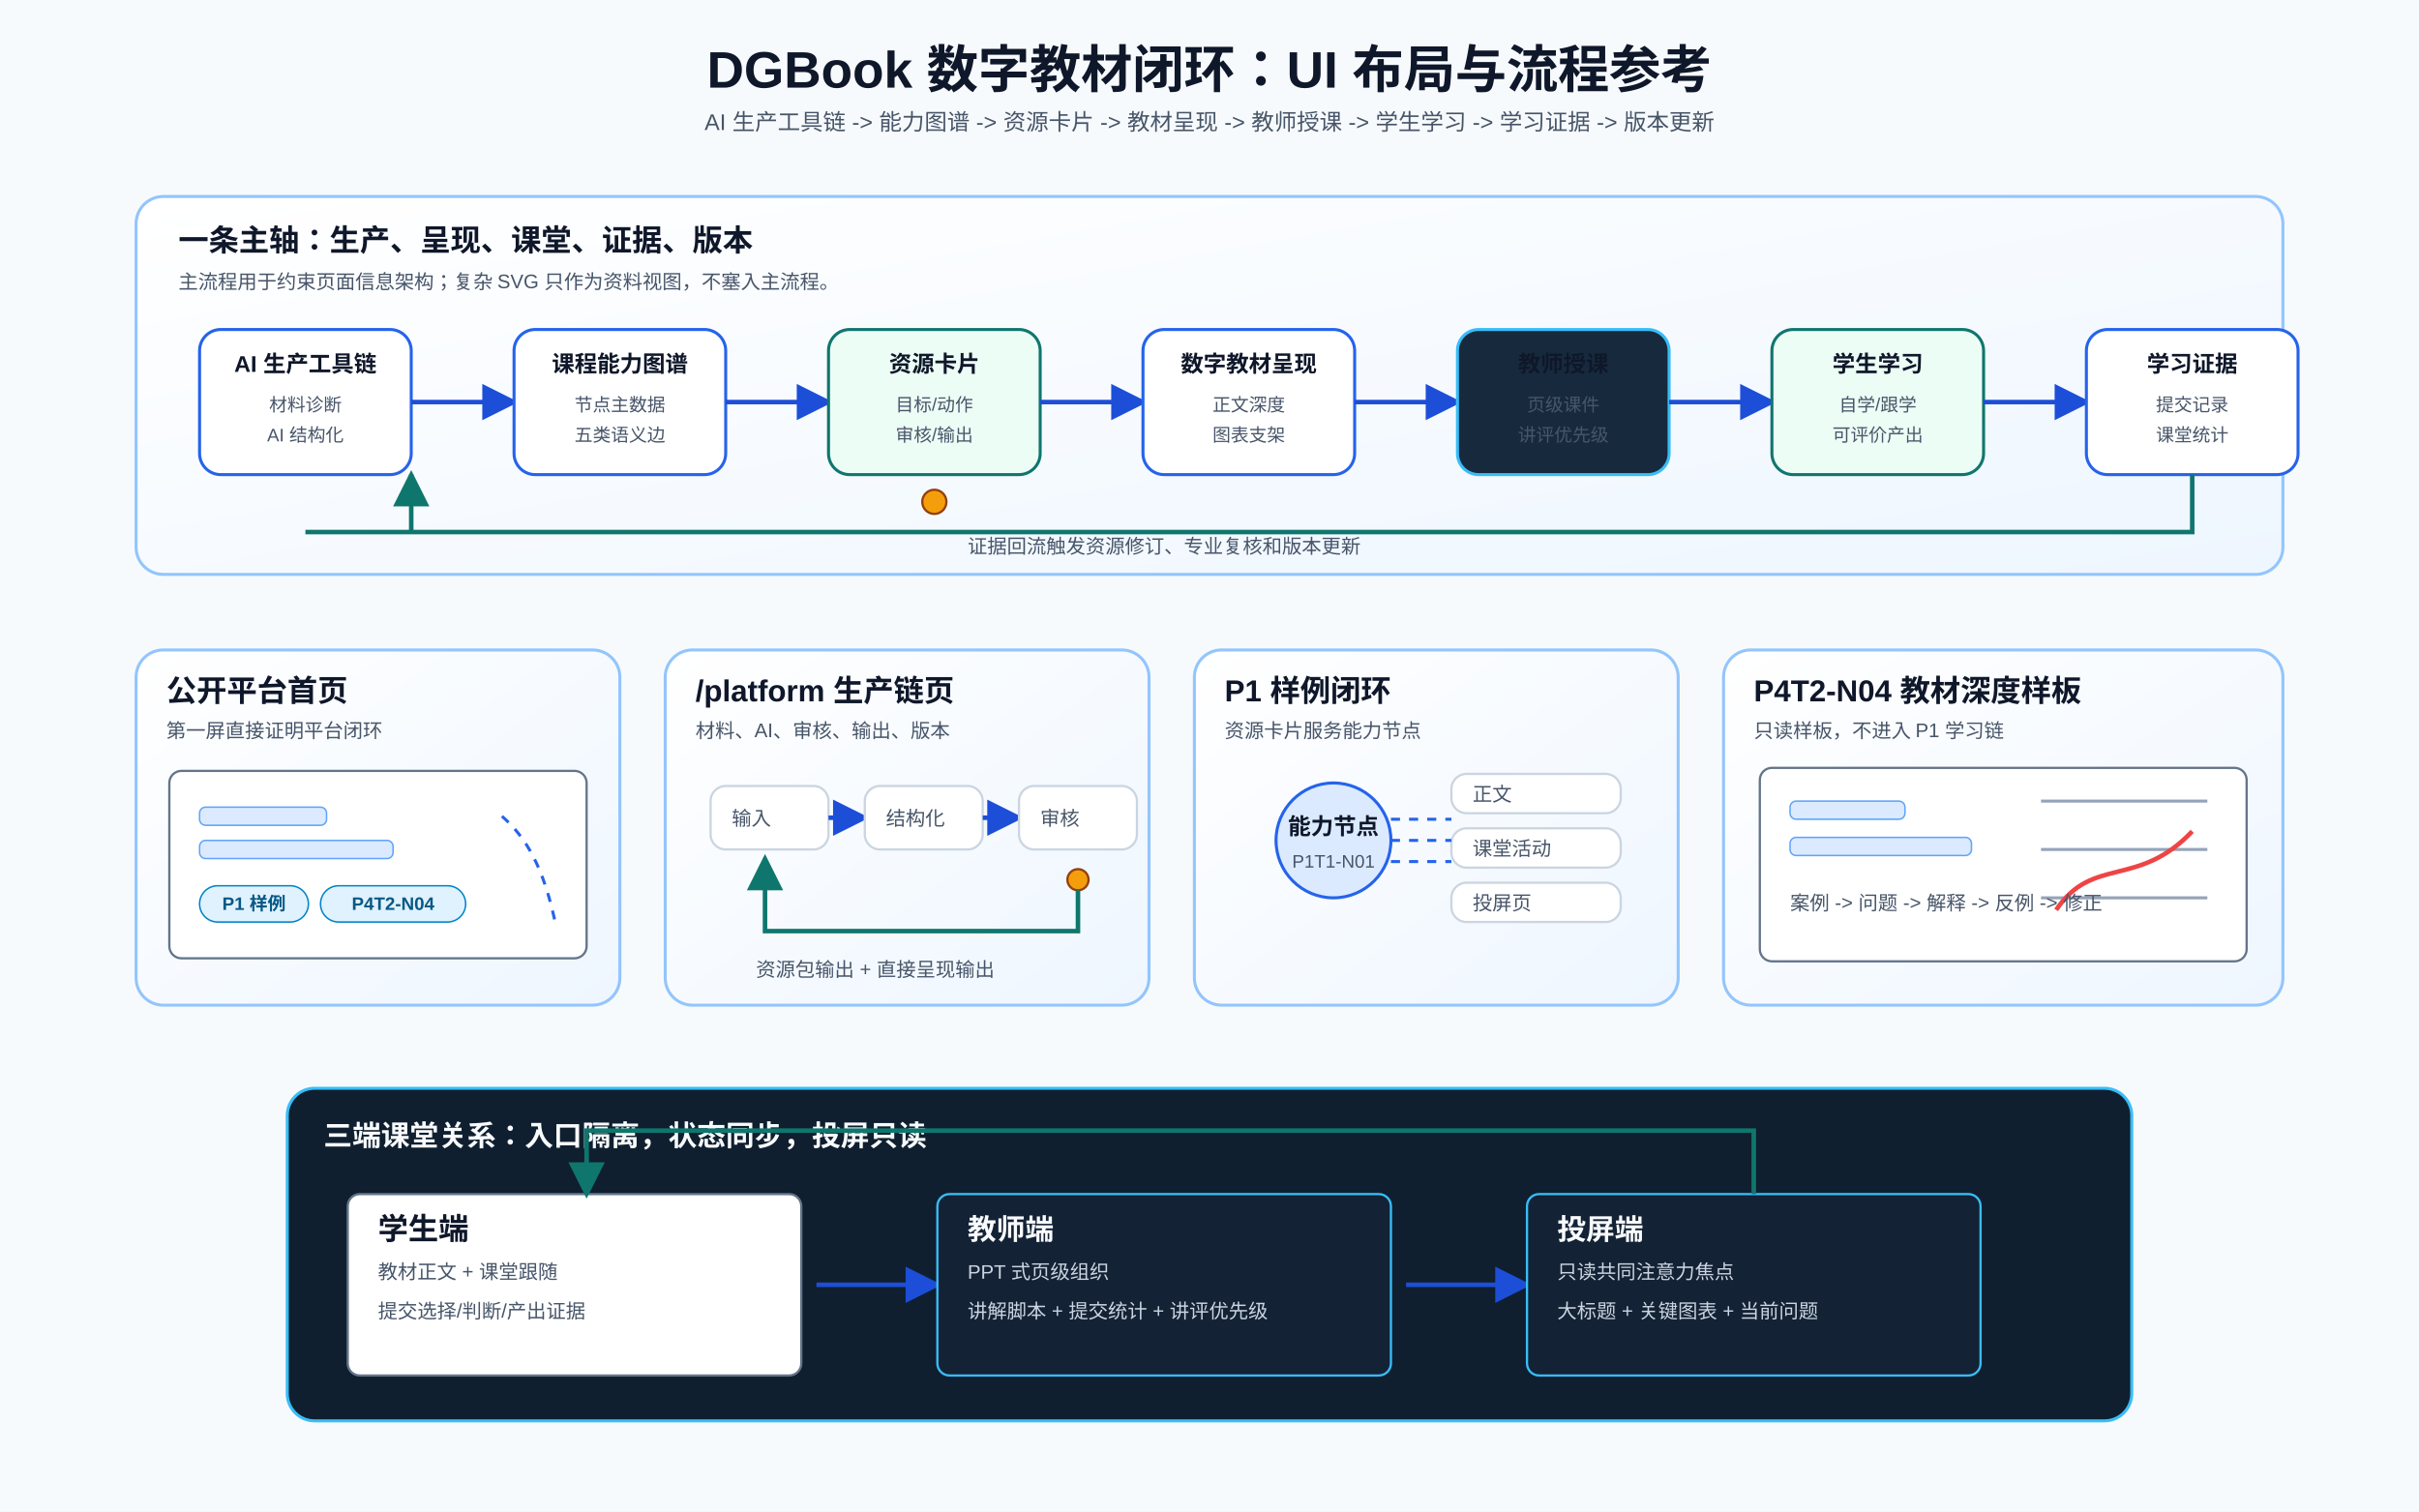
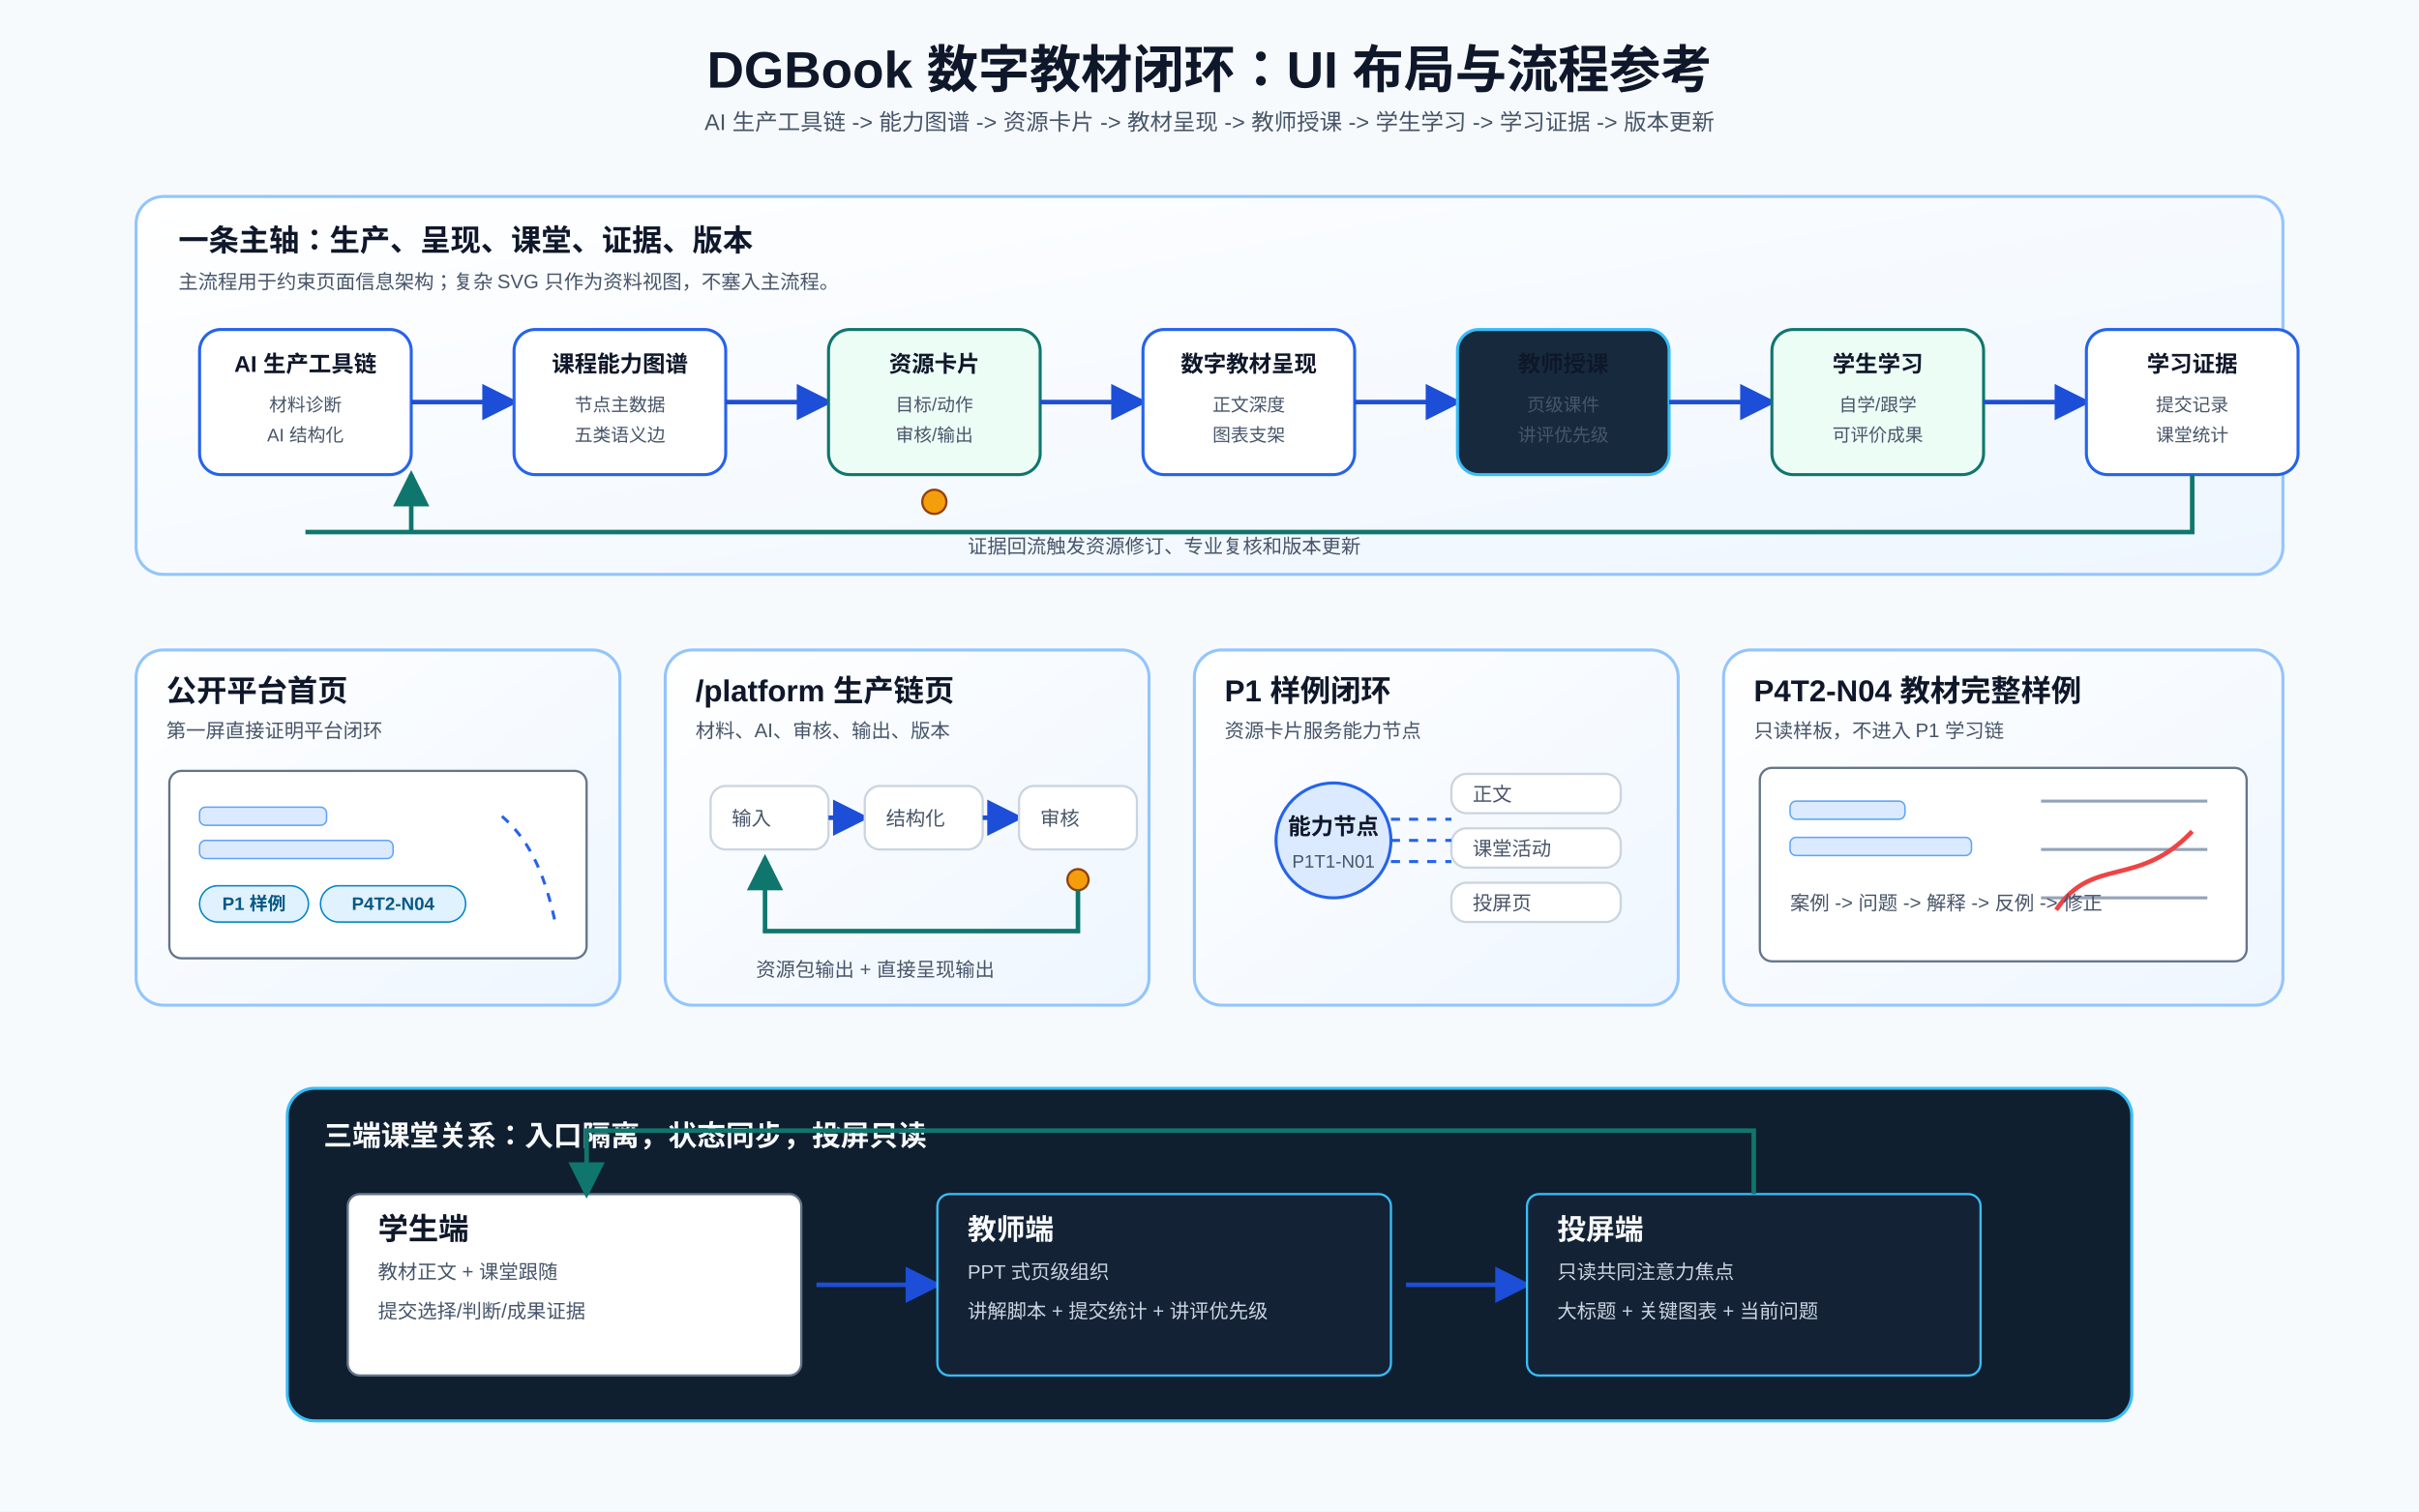
<svg xmlns="http://www.w3.org/2000/svg" width="1600" height="1000" viewBox="0 0 1600 1000" role="img" aria-labelledby="title desc">
  <defs>
    <marker id="arrow-blue" markerWidth="12" markerHeight="12" refX="9" refY="6" orient="auto" markerUnits="strokeWidth">
      <path d="M2 2 L10 6 L2 10 Z" fill="#1d4ed8" />
    </marker>
    <marker id="arrow-teal" markerWidth="12" markerHeight="12" refX="9" refY="6" orient="auto" markerUnits="strokeWidth">
      <path d="M2 2 L10 6 L2 10 Z" fill="#0f766e" />
    </marker>
    <linearGradient id="panel" x1="0" x2="1" y1="0" y2="1">
      <stop offset="0" stop-color="#ffffff" />
      <stop offset="1" stop-color="#eef6ff" />
    </linearGradient>
    <style>
      .bg { fill: #f7fafc; }
      .title { font: 700 34px "Segoe UI", Arial, sans-serif; fill: #0f172a; letter-spacing: 0; }
      .subtitle { font: 500 15px "Segoe UI", Arial, sans-serif; fill: #475569; letter-spacing: 0; }
      .panel { fill: url(#panel); stroke: #93c5fd; stroke-width: 2; rx: 18; }
      .dark-panel { fill: #0f1f2f; stroke: #38bdf8; stroke-width: 2; rx: 18; }
      .section-label { font: 700 20px "Segoe UI", Arial, sans-serif; fill: #0f172a; letter-spacing: 0; }
      .section-label-light { font: 700 19px "Segoe UI", Arial, sans-serif; fill: #f8fafc; letter-spacing: 0; }
      .small { font: 500 13px "Segoe UI", Arial, sans-serif; fill: #475569; letter-spacing: 0; }
      .small-light { font: 500 13px "Segoe UI", Arial, sans-serif; fill: #cbd5e1; letter-spacing: 0; }
      .node { fill: #ffffff; stroke: #2563eb; stroke-width: 2; rx: 14; }
      .node-teal { fill: #ecfdf5; stroke: #0f766e; stroke-width: 2; rx: 14; }
      .node-dark { fill: #172a3d; stroke: #38bdf8; stroke-width: 2; rx: 14; }
      .node-title { font: 700 15px "Segoe UI", Arial, sans-serif; fill: #0f172a; text-anchor: middle; letter-spacing: 0; }
      .node-text { font: 500 12px "Segoe UI", Arial, sans-serif; fill: #475569; text-anchor: middle; letter-spacing: 0; }
      .flow { fill: none; stroke: #1d4ed8; stroke-width: 3; marker-end: url(#arrow-blue); }
      .return { fill: none; stroke: #0f766e; stroke-width: 3; marker-end: url(#arrow-teal); }
      .attach { fill: none; stroke: #2563eb; stroke-width: 2; stroke-dasharray: 6 6; }
      .gate { fill: #f59e0b; stroke: #92400e; stroke-width: 1.5; }
      .card { fill: #ffffff; stroke: #cbd5e1; stroke-width: 1.5; rx: 10; }
      .screen { fill: #ffffff; stroke: #64748b; stroke-width: 1.5; rx: 8; }
      .screen-dark { fill: #132235; stroke: #38bdf8; stroke-width: 1.5; rx: 8; }
      .metric { fill: #dbeafe; stroke: #60a5fa; stroke-width: 1; rx: 4; }
      .badge { fill: #e0f2fe; stroke: #0284c7; stroke-width: 1; rx: 12; }
      .badge-text { font: 700 12px "Segoe UI", Arial, sans-serif; fill: #075985; text-anchor: middle; letter-spacing: 0; }
    </style>
  </defs>
  <rect class="bg" width="1600" height="1000" />
  <text class="title" x="800" y="58" text-anchor="middle">DGBook 数字教材闭环：UI 布局与流程参考</text>
  <text class="subtitle" x="800" y="86" text-anchor="middle">AI 生产工具链 -&gt; 能力图谱 -&gt; 资源卡片 -&gt; 教材呈现 -&gt; 教师授课 -&gt; 学生学习 -&gt; 学习证据 -&gt; 版本更新</text>
  <g id="main-flow" transform="translate(90 130)">
    <rect class="panel" x="0" y="0" width="1420" height="250" />
    <text class="section-label" x="28" y="36">一条主轴：生产、呈现、课堂、证据、版本</text>
    <text class="small" x="28" y="61">主流程用于约束页面信息架构；复杂 SVG 只作为资料视图，不塞入主流程。</text>
    <g transform="translate(42 88)">
      <rect class="node" x="0" y="0" width="140" height="96" />
      <text class="node-title" x="70" y="28">AI 生产工具链</text>
      <text class="node-text" x="70" y="54">材料诊断</text>
      <text class="node-text" x="70" y="74">AI 结构化</text>
    </g>
    <path class="flow" d="M182 136 H250" />
    <g transform="translate(250 88)">
      <rect class="node" x="0" y="0" width="140" height="96" />
      <text class="node-title" x="70" y="28">课程能力图谱</text>
      <text class="node-text" x="70" y="54">节点主数据</text>
      <text class="node-text" x="70" y="74">五类语义边</text>
    </g>
    <path class="flow" d="M390 136 H458" />
    <g transform="translate(458 88)">
      <rect class="node-teal" x="0" y="0" width="140" height="96" />
      <text class="node-title" x="70" y="28">资源卡片</text>
      <text class="node-text" x="70" y="54">目标/动作</text>
      <text class="node-text" x="70" y="74">审核/输出</text>
    </g>
    <circle class="gate" cx="528" cy="202" r="8" />
    <path class="flow" d="M598 136 H666" />
    <g transform="translate(666 88)">
      <rect class="node" x="0" y="0" width="140" height="96" />
      <text class="node-title" x="70" y="28">数字教材呈现</text>
      <text class="node-text" x="70" y="54">正文深度</text>
      <text class="node-text" x="70" y="74">图表支架</text>
    </g>
    <path class="flow" d="M806 136 H874" />
    <g transform="translate(874 88)">
      <rect class="node-dark" x="0" y="0" width="140" height="96" />
      <text class="node-title" x="70" y="28" fill="#f8fafc">教师授课</text>
      <text class="node-text" x="70" y="54" fill="#cbd5e1">页级课件</text>
      <text class="node-text" x="70" y="74" fill="#cbd5e1">讲评优先级</text>
    </g>
    <path class="flow" d="M1014 136 H1082" />
    <g transform="translate(1082 88)">
      <rect class="node-teal" x="0" y="0" width="140" height="96" />
      <text class="node-title" x="70" y="28">学生学习</text>
      <text class="node-text" x="70" y="54">自学/跟学</text>
-       <text class="node-text" x="70" y="74">可评价产出</text>
+       <text class="node-text" x="70" y="74">可评价成果</text>
    </g>
    <path class="flow" d="M1222 136 H1290" />
    <g transform="translate(1290 88)">
      <rect class="node" x="0" y="0" width="140" height="96" />
      <text class="node-title" x="70" y="28">学习证据</text>
      <text class="node-text" x="70" y="54">提交记录</text>
      <text class="node-text" x="70" y="74">课堂统计</text>
    </g>
    <path class="return" d="M1360 184 V222 H112 H182 V184" />
    <text class="small" x="680" y="236" text-anchor="middle">证据回流触发资源修订、专业复核和版本更新</text>
  </g>
  <g id="platform-home" transform="translate(90 430)">
    <rect class="panel" x="0" y="0" width="320" height="235" />
    <text class="section-label" x="20" y="34">公开平台首页</text>
    <text class="small" x="20" y="58">第一屏直接证明平台闭环</text>
    <rect class="screen" x="22" y="80" width="276" height="124" />
    <rect class="metric" x="42" y="104" width="84" height="12" />
    <rect class="metric" x="42" y="126" width="128" height="12" />
    <rect class="badge" x="42" y="156" width="72" height="24" />
    <text class="badge-text" x="78" y="172">P1 样例</text>
    <rect class="badge" x="122" y="156" width="96" height="24" />
    <text class="badge-text" x="170" y="172">P4T2-N04</text>
    <path class="attach" d="M242 110 C258 124 270 144 278 184" />
  </g>
  <g id="production-chain" transform="translate(440 430)">
    <rect class="panel" x="0" y="0" width="320" height="235" />
    <text class="section-label" x="20" y="34">/platform 生产链页</text>
    <text class="small" x="20" y="58">材料、AI、审核、输出、版本</text>
    <g transform="translate(30 90)">
      <rect class="card" x="0" y="0" width="78" height="42" />
      <text class="small" x="14" y="26">输入</text>
      <path class="flow" d="M78 21 H102" />
      <rect class="card" x="102" y="0" width="78" height="42" />
      <text class="small" x="116" y="26">结构化</text>
      <path class="flow" d="M180 21 H204" />
      <rect class="card" x="204" y="0" width="78" height="42" />
      <text class="small" x="218" y="26">审核</text>
      <circle class="gate" cx="243" cy="62" r="7" />
      <path class="return" d="M243 69 V96 H36 V48" />
      <text class="small" x="30" y="126">资源包输出 + 直接呈现输出</text>
    </g>
  </g>
  <g id="p1-loop" transform="translate(790 430)">
    <rect class="panel" x="0" y="0" width="320" height="235" />
    <text class="section-label" x="20" y="34">P1 样例闭环</text>
    <text class="small" x="20" y="58">资源卡片服务能力节点</text>
    <circle cx="92" cy="126" r="38" fill="#dbeafe" stroke="#2563eb" stroke-width="2" />
    <text class="node-title" x="92" y="122">能力节点</text>
    <text class="node-text" x="92" y="144">P1T1-N01</text>
    <g transform="translate(170 82)">
      <rect class="card" x="0" y="0" width="112" height="26" />
      <rect class="card" x="0" y="36" width="112" height="26" />
      <rect class="card" x="0" y="72" width="112" height="26" />
      <text class="small" x="14" y="18">正文</text>
      <text class="small" x="14" y="54">课堂活动</text>
      <text class="small" x="14" y="90">投屏页</text>
    </g>
    <path class="attach" d="M130 112 H170" />
    <path class="attach" d="M130 126 H170" />
    <path class="attach" d="M130 140 H170" />
  </g>
  <g id="deep-sample" transform="translate(1140 430)">
    <rect class="panel" x="0" y="0" width="370" height="235" />
-     <text class="section-label" x="20" y="34">P4T2-N04 教材深度样板</text>
+     <text class="section-label" x="20" y="34">P4T2-N04 教材完整样例</text>
    <text class="small" x="20" y="58">只读样板，不进入 P1 学习链</text>
    <rect class="screen" x="24" y="78" width="322" height="128" />
    <rect class="metric" x="44" y="100" width="76" height="12" />
    <rect class="metric" x="44" y="124" width="120" height="12" />
    <path d="M210 100 H320 M210 132 H320 M210 164 H320" stroke="#94a3b8" stroke-width="2" />
    <path d="M220 172 C244 136 274 158 310 120" fill="none" stroke="#ef4444" stroke-width="3" />
    <text class="small" x="44" y="172">案例 -&gt; 问题 -&gt; 解释 -&gt; 反例 -&gt; 修正</text>
  </g>
  <g id="classroom" transform="translate(190 720)">
    <rect class="dark-panel" x="0" y="0" width="1220" height="220" />
    <text class="section-label-light" x="24" y="38">三端课堂关系：入口隔离，状态同步，投屏只读</text>
    <g transform="translate(40 70)">
      <rect class="screen" x="0" y="0" width="300" height="120" />
      <text class="section-label" x="20" y="30">学生端</text>
      <text class="small" x="20" y="56">教材正文 + 课堂跟随</text>
-       <text class="small" x="20" y="82">提交选择/判断/产出证据</text>
+       <text class="small" x="20" y="82">提交选择/判断/成果证据</text>
    </g>
    <path class="flow" d="M350 130 H430" />
    <g transform="translate(430 70)">
      <rect class="screen-dark" x="0" y="0" width="300" height="120" />
      <text class="section-label-light" x="20" y="30">教师端</text>
      <text class="small-light" x="20" y="56">PPT 式页级组织</text>
      <text class="small-light" x="20" y="82">讲解脚本 + 提交统计 + 讲评优先级</text>
    </g>
    <path class="flow" d="M740 130 H820" />
    <g transform="translate(820 70)">
      <rect class="screen-dark" x="0" y="0" width="300" height="120" />
      <text class="section-label-light" x="20" y="30">投屏端</text>
      <text class="small-light" x="20" y="56">只读共同注意力焦点</text>
      <text class="small-light" x="20" y="82">大标题 + 关键图表 + 当前问题</text>
    </g>
    <path class="return" d="M970 70 V28 H198 V70" />
  </g>
</svg>
